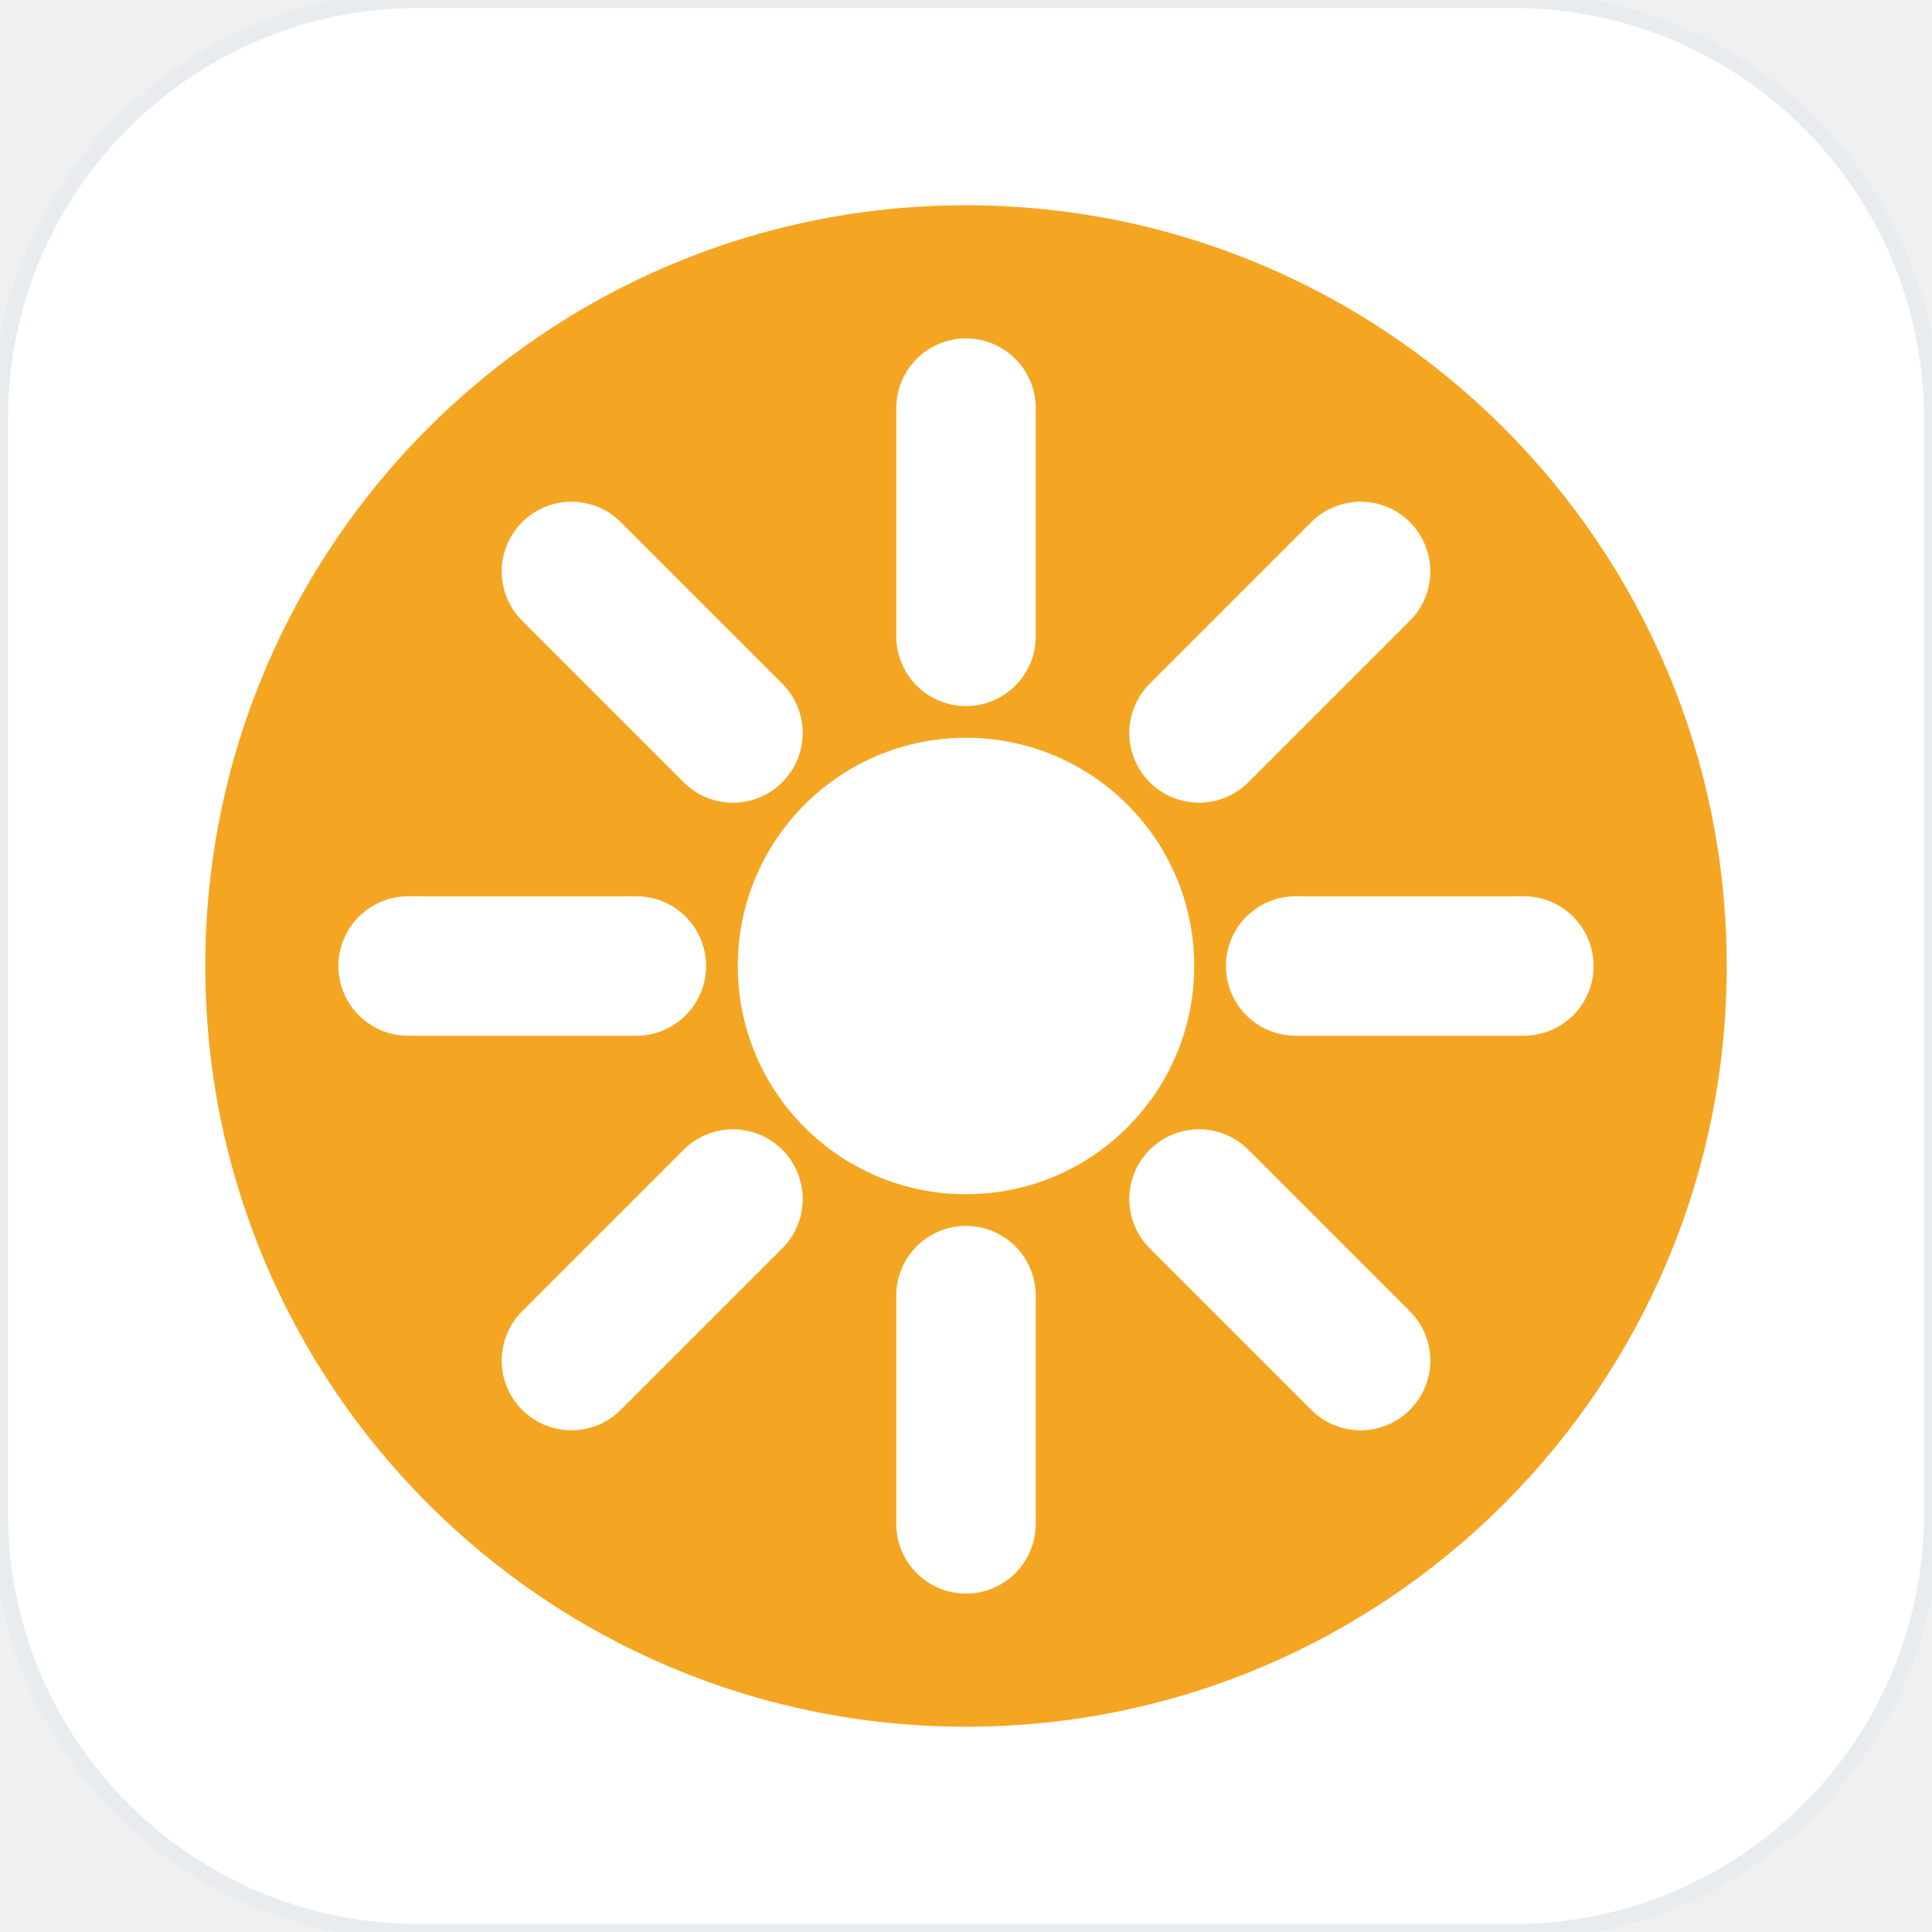
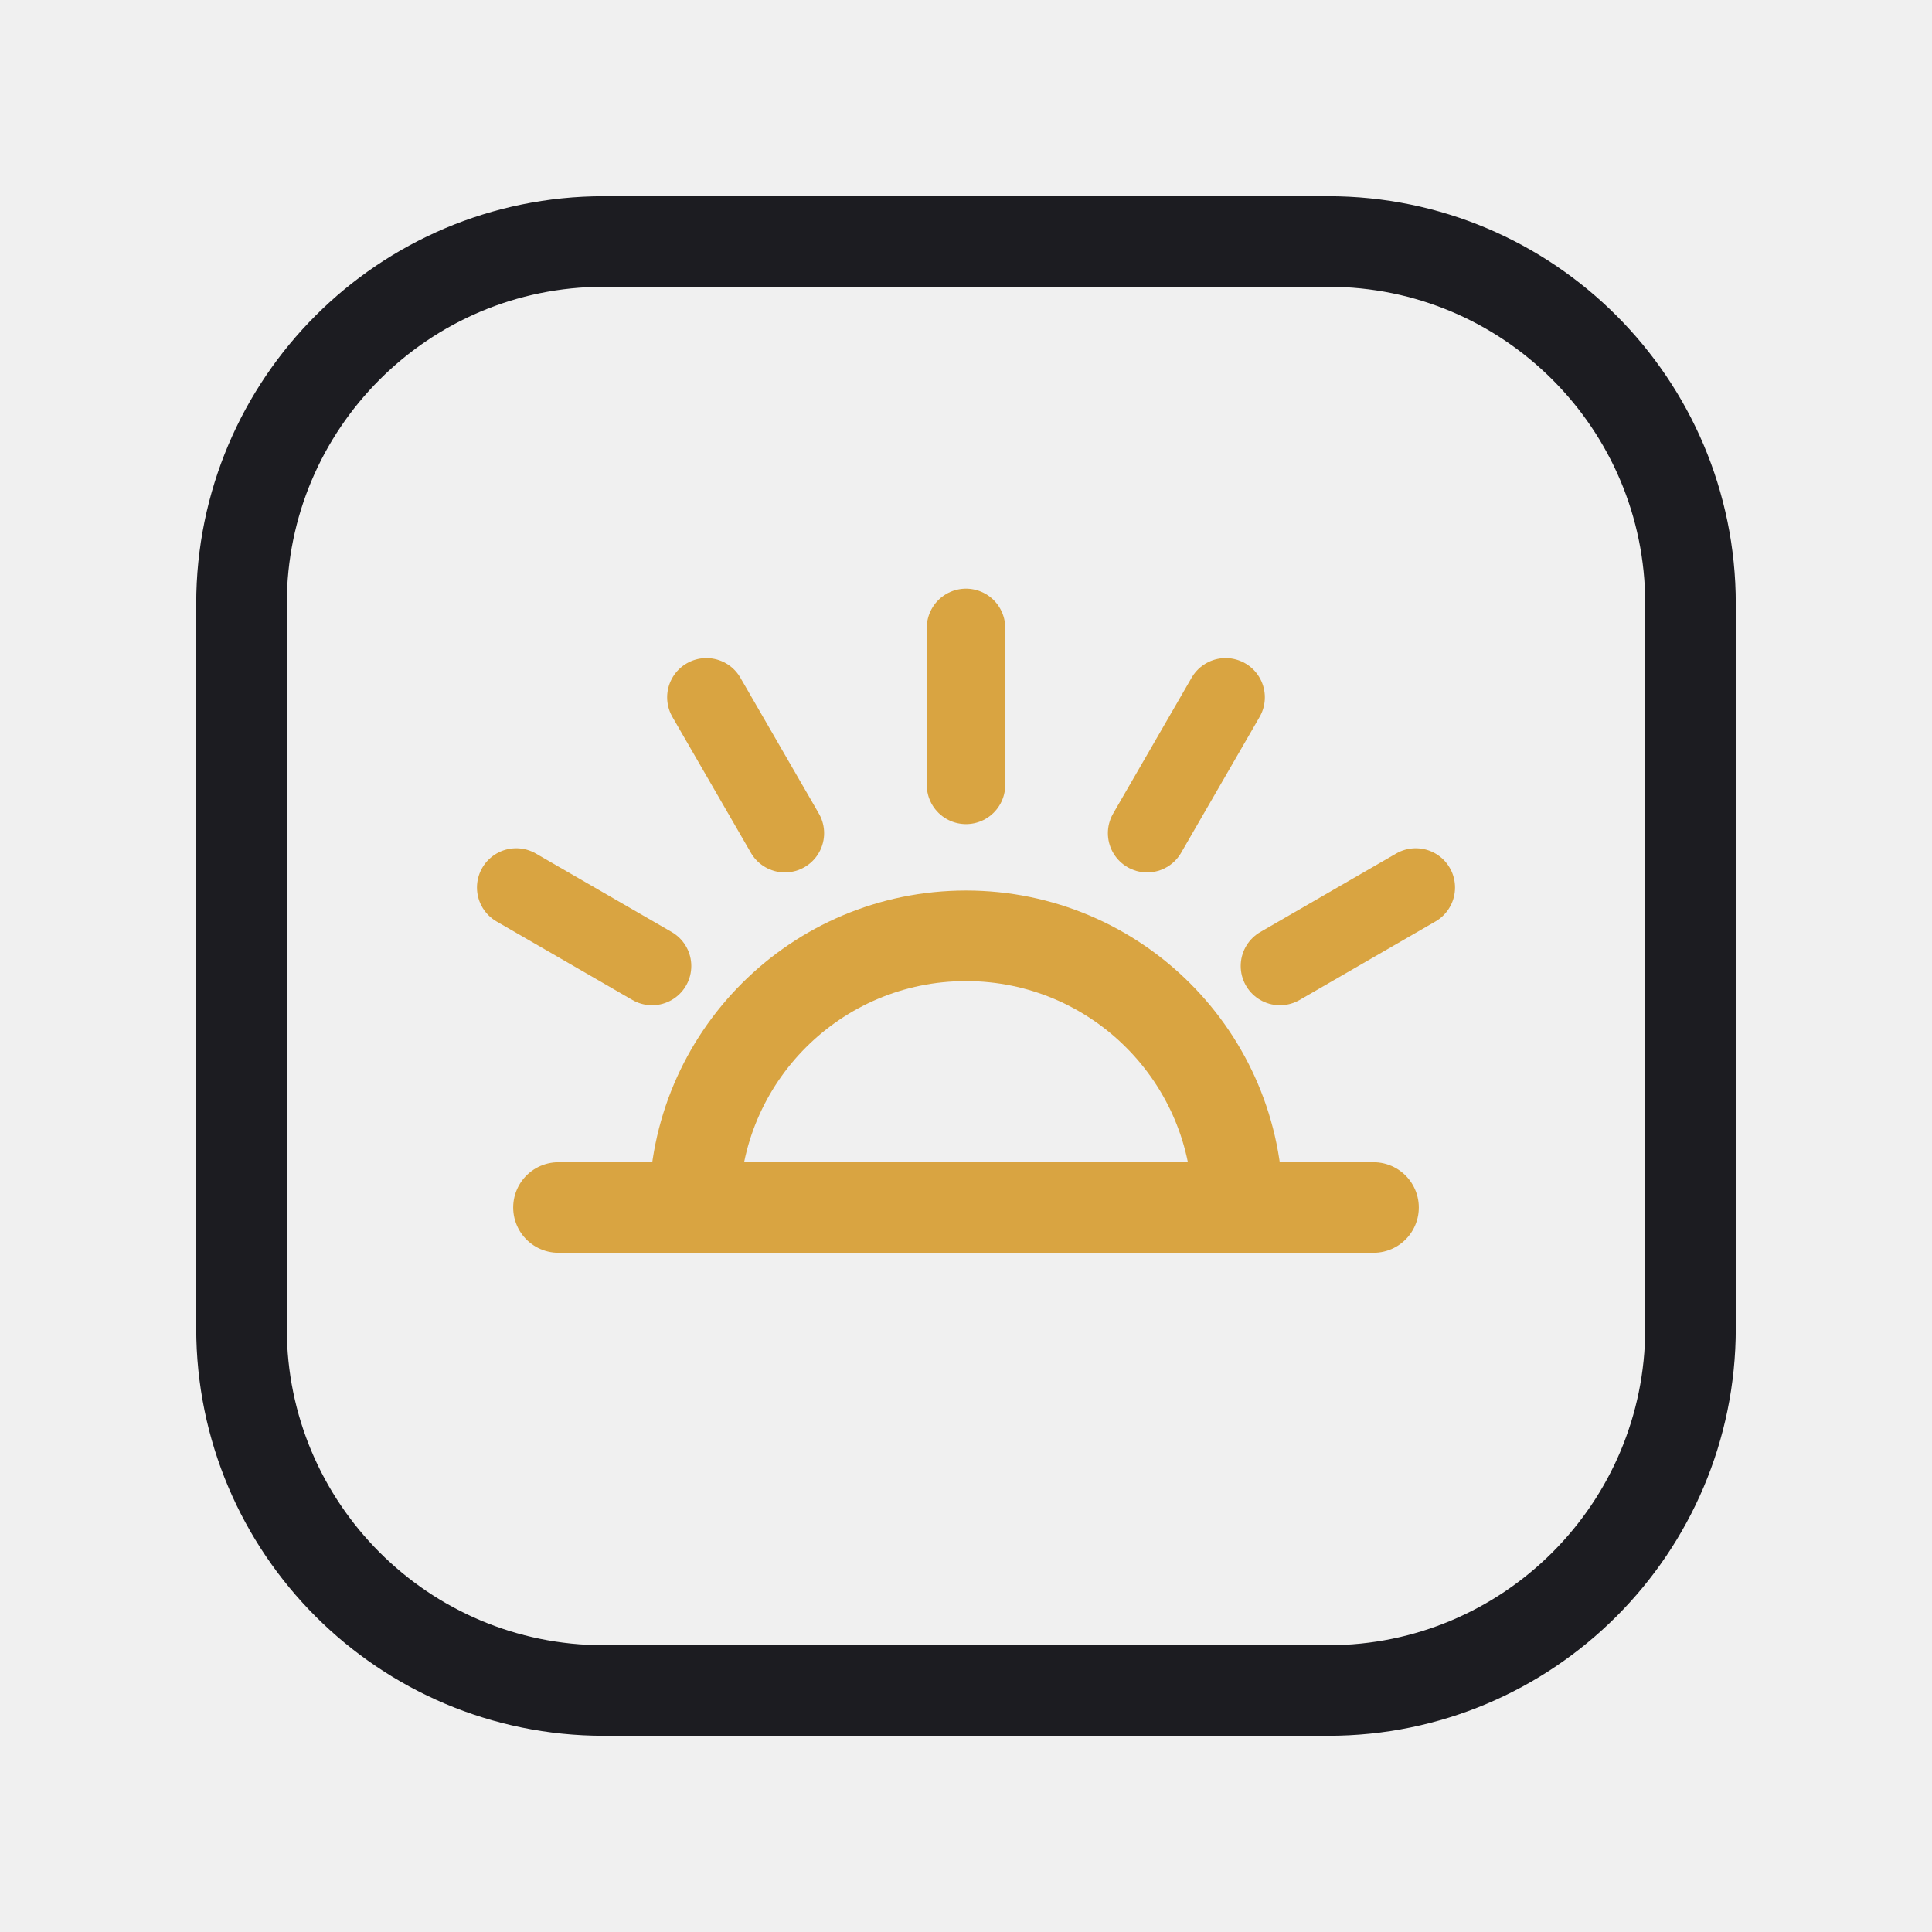
- <svg xmlns="http://www.w3.org/2000/svg" width="240" height="240" viewBox="0 0 240 240">
-   <rect x="0" y="0" width="240" height="240" rx="52" ry="52" fill="white" />
-   <rect x="0" y="0" width="240" height="240" rx="52" ry="52" fill="none" stroke="#E9ECEF" stroke-width="2" />
-   <circle cx="120.0" cy="120.0" r="94.5" fill="#F4A623" />
-   <g transform="translate(19.2,19.2) scale(3.15)">
-     <circle cx="32" cy="32" r="9" fill="white" />
-     <line x1="45.00" y1="32.00" x2="54.00" y2="32.00" stroke="white" stroke-width="5.5" stroke-linecap="round" />
-     <line x1="41.19" y1="41.19" x2="47.56" y2="47.56" stroke="white" stroke-width="5.5" stroke-linecap="round" />
-     <line x1="32.00" y1="45.00" x2="32.00" y2="54.00" stroke="white" stroke-width="5.5" stroke-linecap="round" />
-     <line x1="22.81" y1="41.19" x2="16.44" y2="47.56" stroke="white" stroke-width="5.5" stroke-linecap="round" />
-     <line x1="19.00" y1="32.00" x2="10.00" y2="32.00" stroke="white" stroke-width="5.5" stroke-linecap="round" />
-     <line x1="22.81" y1="22.81" x2="16.44" y2="16.44" stroke="white" stroke-width="5.5" stroke-linecap="round" />
-     <line x1="32.00" y1="19.00" x2="32.00" y2="10.00" stroke="white" stroke-width="5.5" stroke-linecap="round" />
-     <line x1="41.19" y1="22.81" x2="47.56" y2="16.44" stroke="white" stroke-width="5.5" stroke-linecap="round" />
-   </g>
+ <svg xmlns="http://www.w3.org/2000/svg" viewBox="0 0 64 64">
+   <rect x="8" y="8" width="48" height="48" rx="12" fill="none" stroke="#1C1C21" stroke-width="3" />
+   <line x1="18.5" y1="40" x2="45.5" y2="40" stroke="#D9A441" stroke-width="3" stroke-linecap="round" />
+   <path d="M23 40 A9 9 0 0 1 41 40" stroke="#D9A441" stroke-width="3" fill="none" />
+   <line x1="21.6" y1="32" x2="17.1" y2="29.4" stroke="#D9A441" stroke-width="2.6" stroke-linecap="round" />
+   <line x1="26" y1="27.6" x2="23.4" y2="23.1" stroke="#D9A441" stroke-width="2.6" stroke-linecap="round" />
+   <line x1="32" y1="26" x2="32" y2="20.8" stroke="#D9A441" stroke-width="2.6" stroke-linecap="round" />
+   <line x1="38" y1="27.6" x2="40.6" y2="23.1" stroke="#D9A441" stroke-width="2.6" stroke-linecap="round" />
+   <line x1="42.4" y1="32" x2="46.9" y2="29.4" stroke="#D9A441" stroke-width="2.6" stroke-linecap="round" />
</svg>
